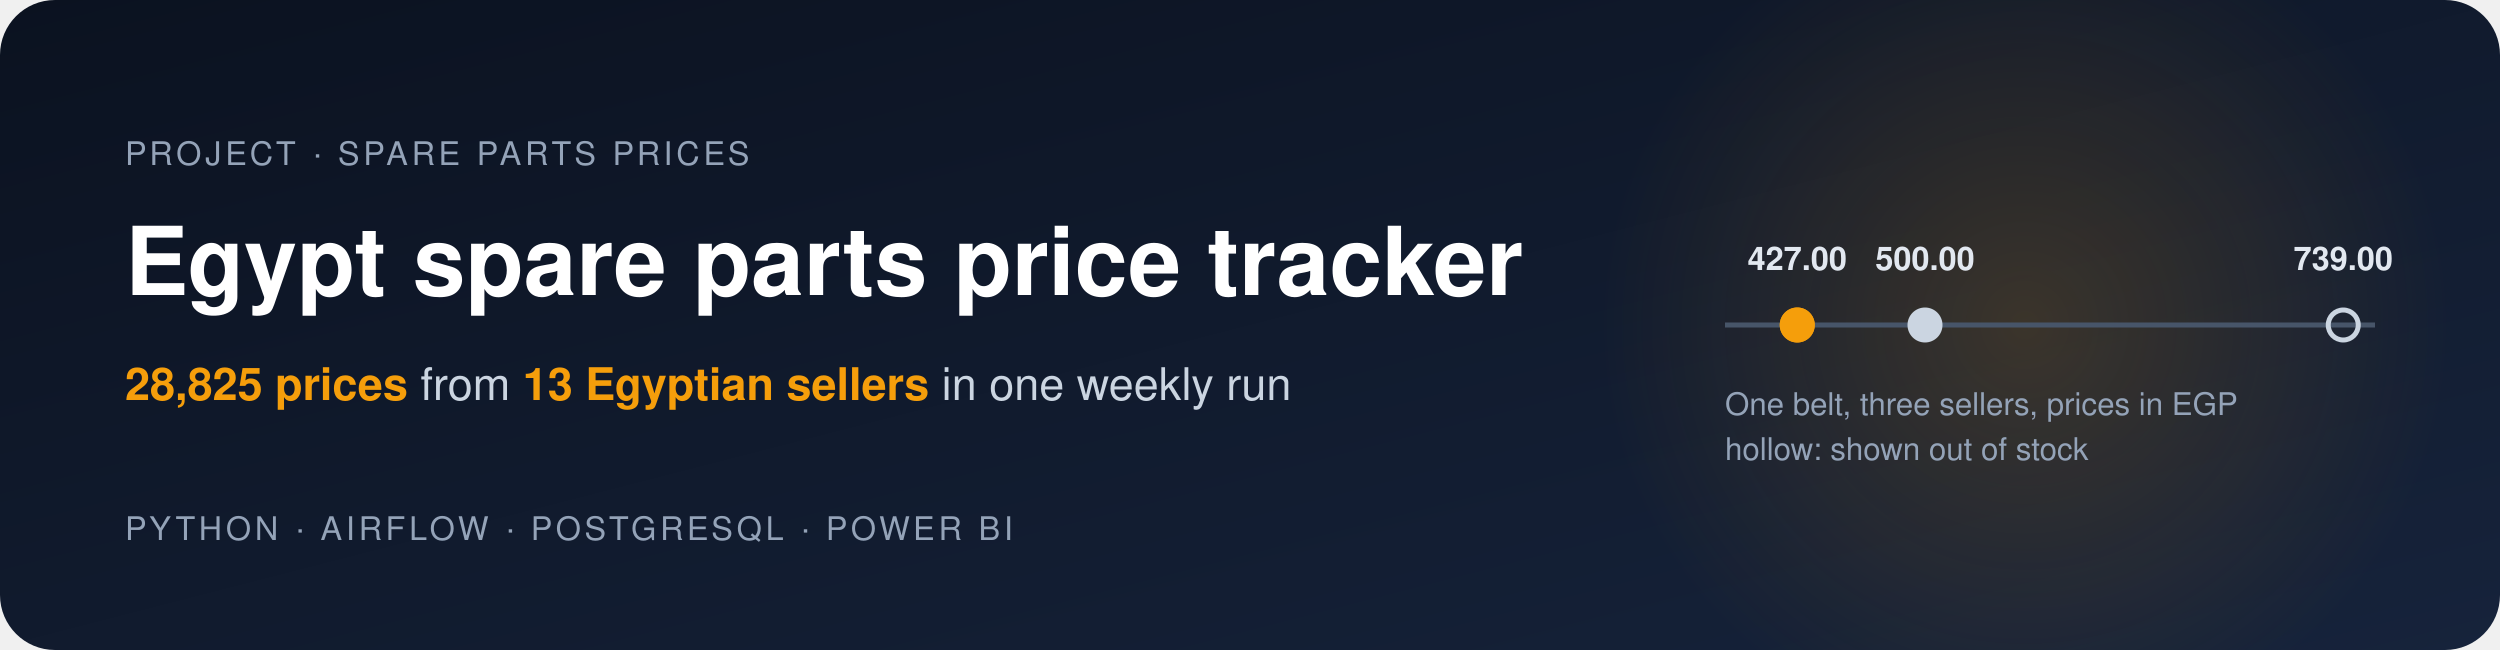
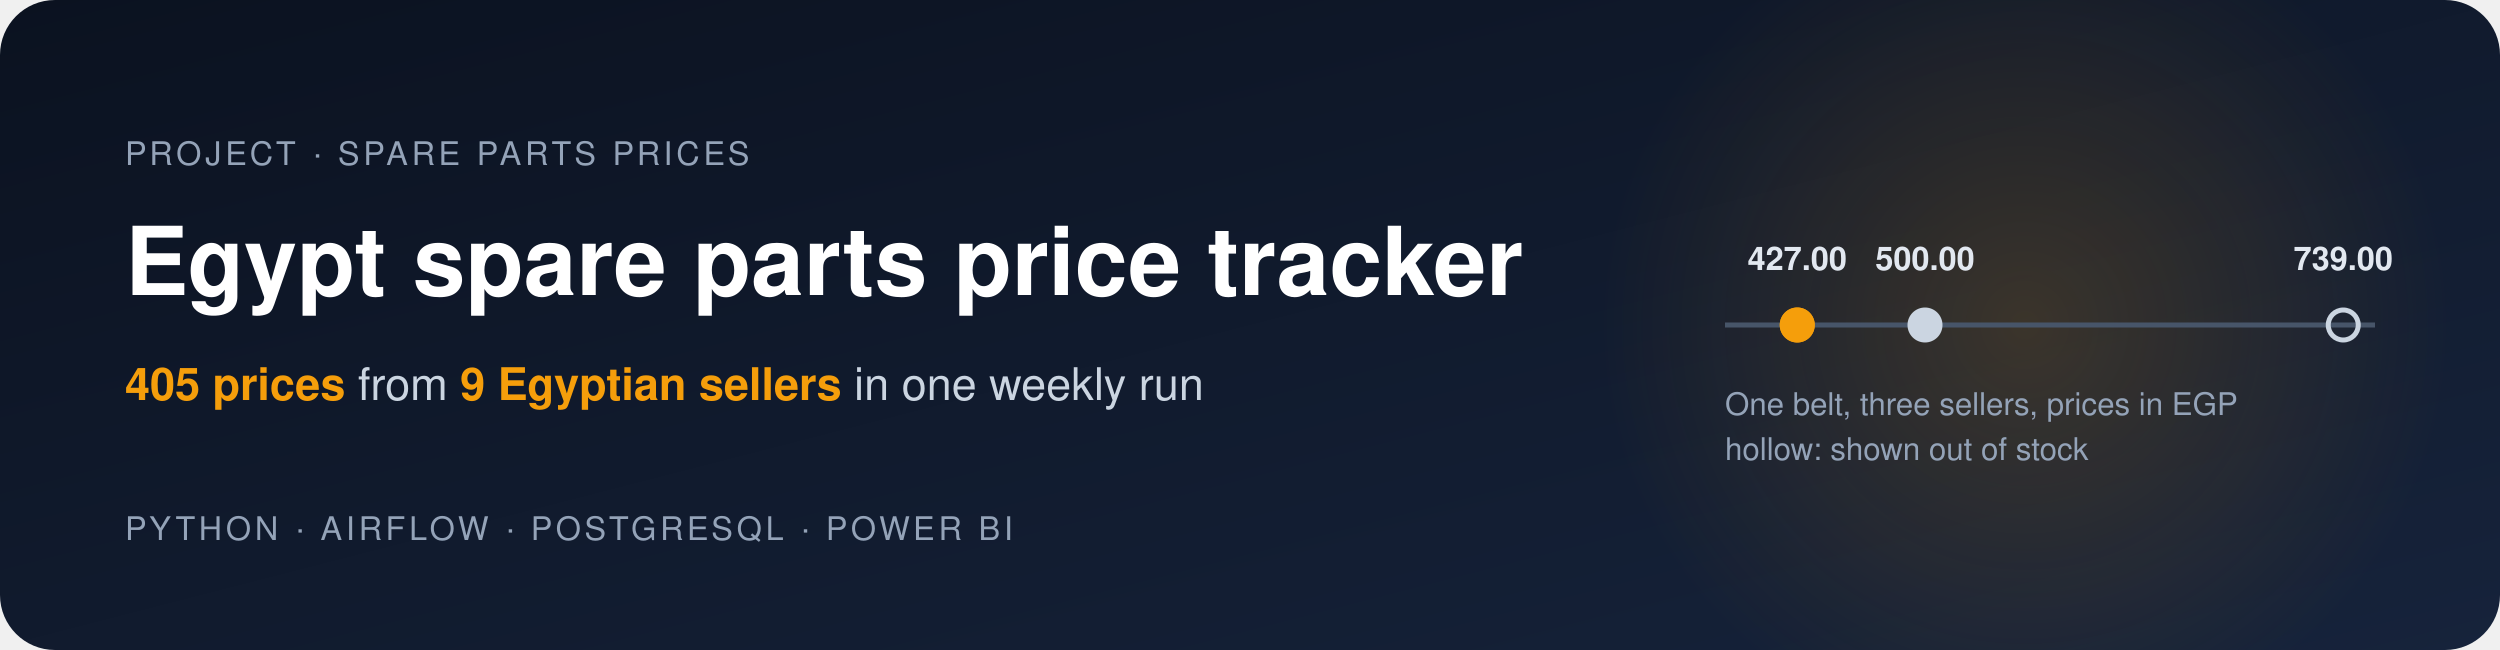
<svg xmlns="http://www.w3.org/2000/svg" viewBox="0 0 1000 260" width="1000" height="260" role="img" aria-label="Egypt spare parts price tracker: every price from Egyptian spare-parts sellers in one weekly run. Three dots on one price line: the same belt at three sellers, the cheapest in amber, the one shown out of stock hollow.">
  <defs>
    <linearGradient id="bg" x1="0" y1="0" x2="1" y2="1">
      <stop offset="0" stop-color="#0B1220" />
      <stop offset="1" stop-color="#16233B" />
    </linearGradient>
    <radialGradient id="glow" cx="0.5" cy="0.5" r="0.5">
      <stop offset="0" stop-color="#F59E0B" stop-opacity="0.18" />
      <stop offset="1" stop-color="#F59E0B" stop-opacity="0" />
    </radialGradient>
  </defs>
  <style>
    text { font-family: "Segoe UI", -apple-system, Helvetica, Arial, sans-serif; }
    .tag { font-size: 13px; fill: #94A3B8; letter-spacing: 1.5px; }
    .name { font-size: 38px; font-weight: 800; fill: #FFFFFF; }
    .result { font-size: 18px; fill: #CBD5E1; }
    .hot { fill: #F59E0B; font-weight: 700; }
    .val { font-size: 13px; font-weight: 600; fill: #E2E8F0; }
    .note { font-size: 12.5px; fill: #94A3B8; }
    .pulse { animation: pulse 1.6s ease-in-out infinite; transform-box: fill-box; transform-origin: center; }
    @keyframes pulse { 50% { transform: scale(2); opacity: 0.25; } }
  </style>
  <rect width="1000" height="260" rx="22" fill="url(#bg)" />
  <circle cx="810" cy="130" r="170" fill="url(#glow)" />
  <text x="50" y="66" class="tag">PROJECT · SPARE PARTS PRICES</text>
  <text x="50" y="118" class="name">Egypt spare parts price tracker</text>
  <text x="50" y="160" class="result">
-     <tspan class="hot">28,825 prices</tspan> from <tspan class="hot">13 Egyptian sellers</tspan> in one weekly run</text>
+     <tspan class="hot">405 prices</tspan> from <tspan class="hot">9 Egyptian sellers</tspan> in one weekly run</text>
  <text x="50" y="216" class="tag">PYTHON · AIRFLOW · POSTGRESQL · POWER BI</text>
  <line x1="690" y1="130" x2="950" y2="130" stroke="#475569" stroke-width="2" />
  <circle cx="770" cy="130" r="7" fill="#CBD5E1" />
  <circle cx="937.3" cy="130" r="6" fill="none" stroke="#CBD5E1" stroke-width="2" />
  <circle cx="718.9" cy="130" r="7" fill="#F59E0B" />
  <circle cx="718.9" cy="130" r="7" fill="#F59E0B" class="pulse" />
  <text x="718.9" y="108" class="val" text-anchor="middle">427.00</text>
  <text x="770" y="108" class="val" text-anchor="middle">500.00</text>
  <text x="937.3" y="108" class="val" text-anchor="middle">739.00</text>
  <text x="690" y="166" class="note">One belt, three sellers, prices in EGP</text>
  <text x="690" y="184" class="note">hollow: shown out of stock</text>
</svg>
